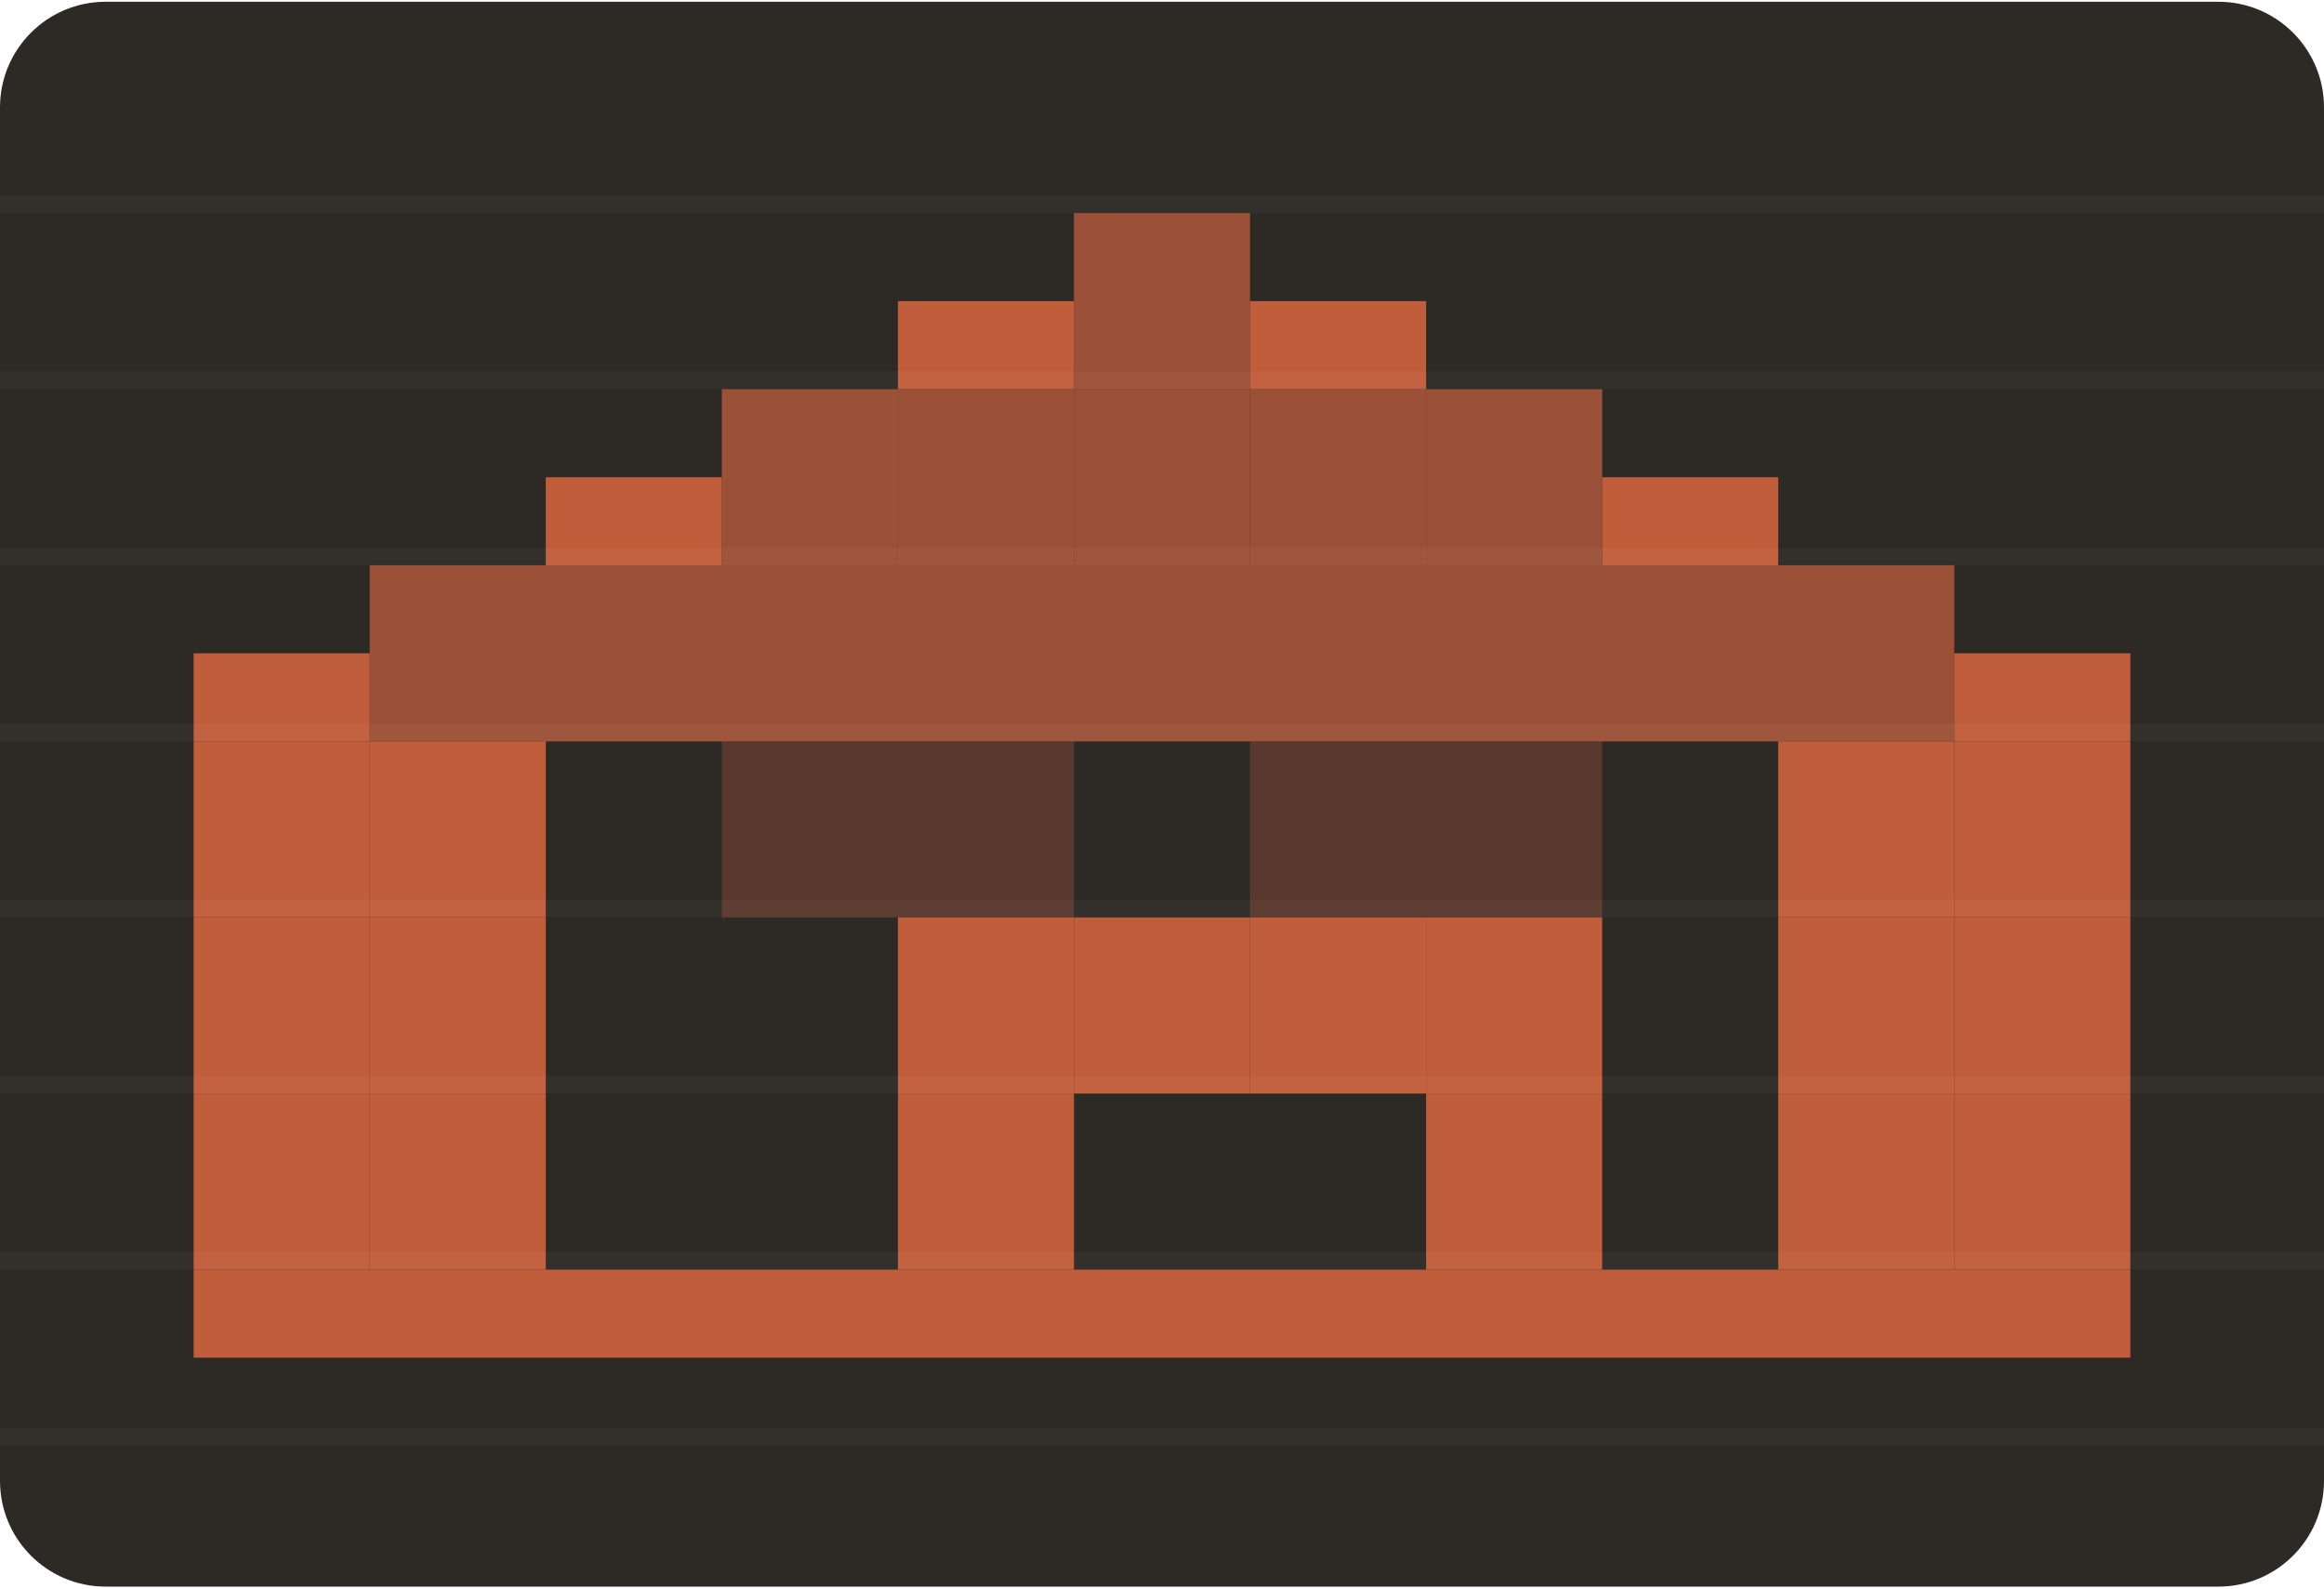
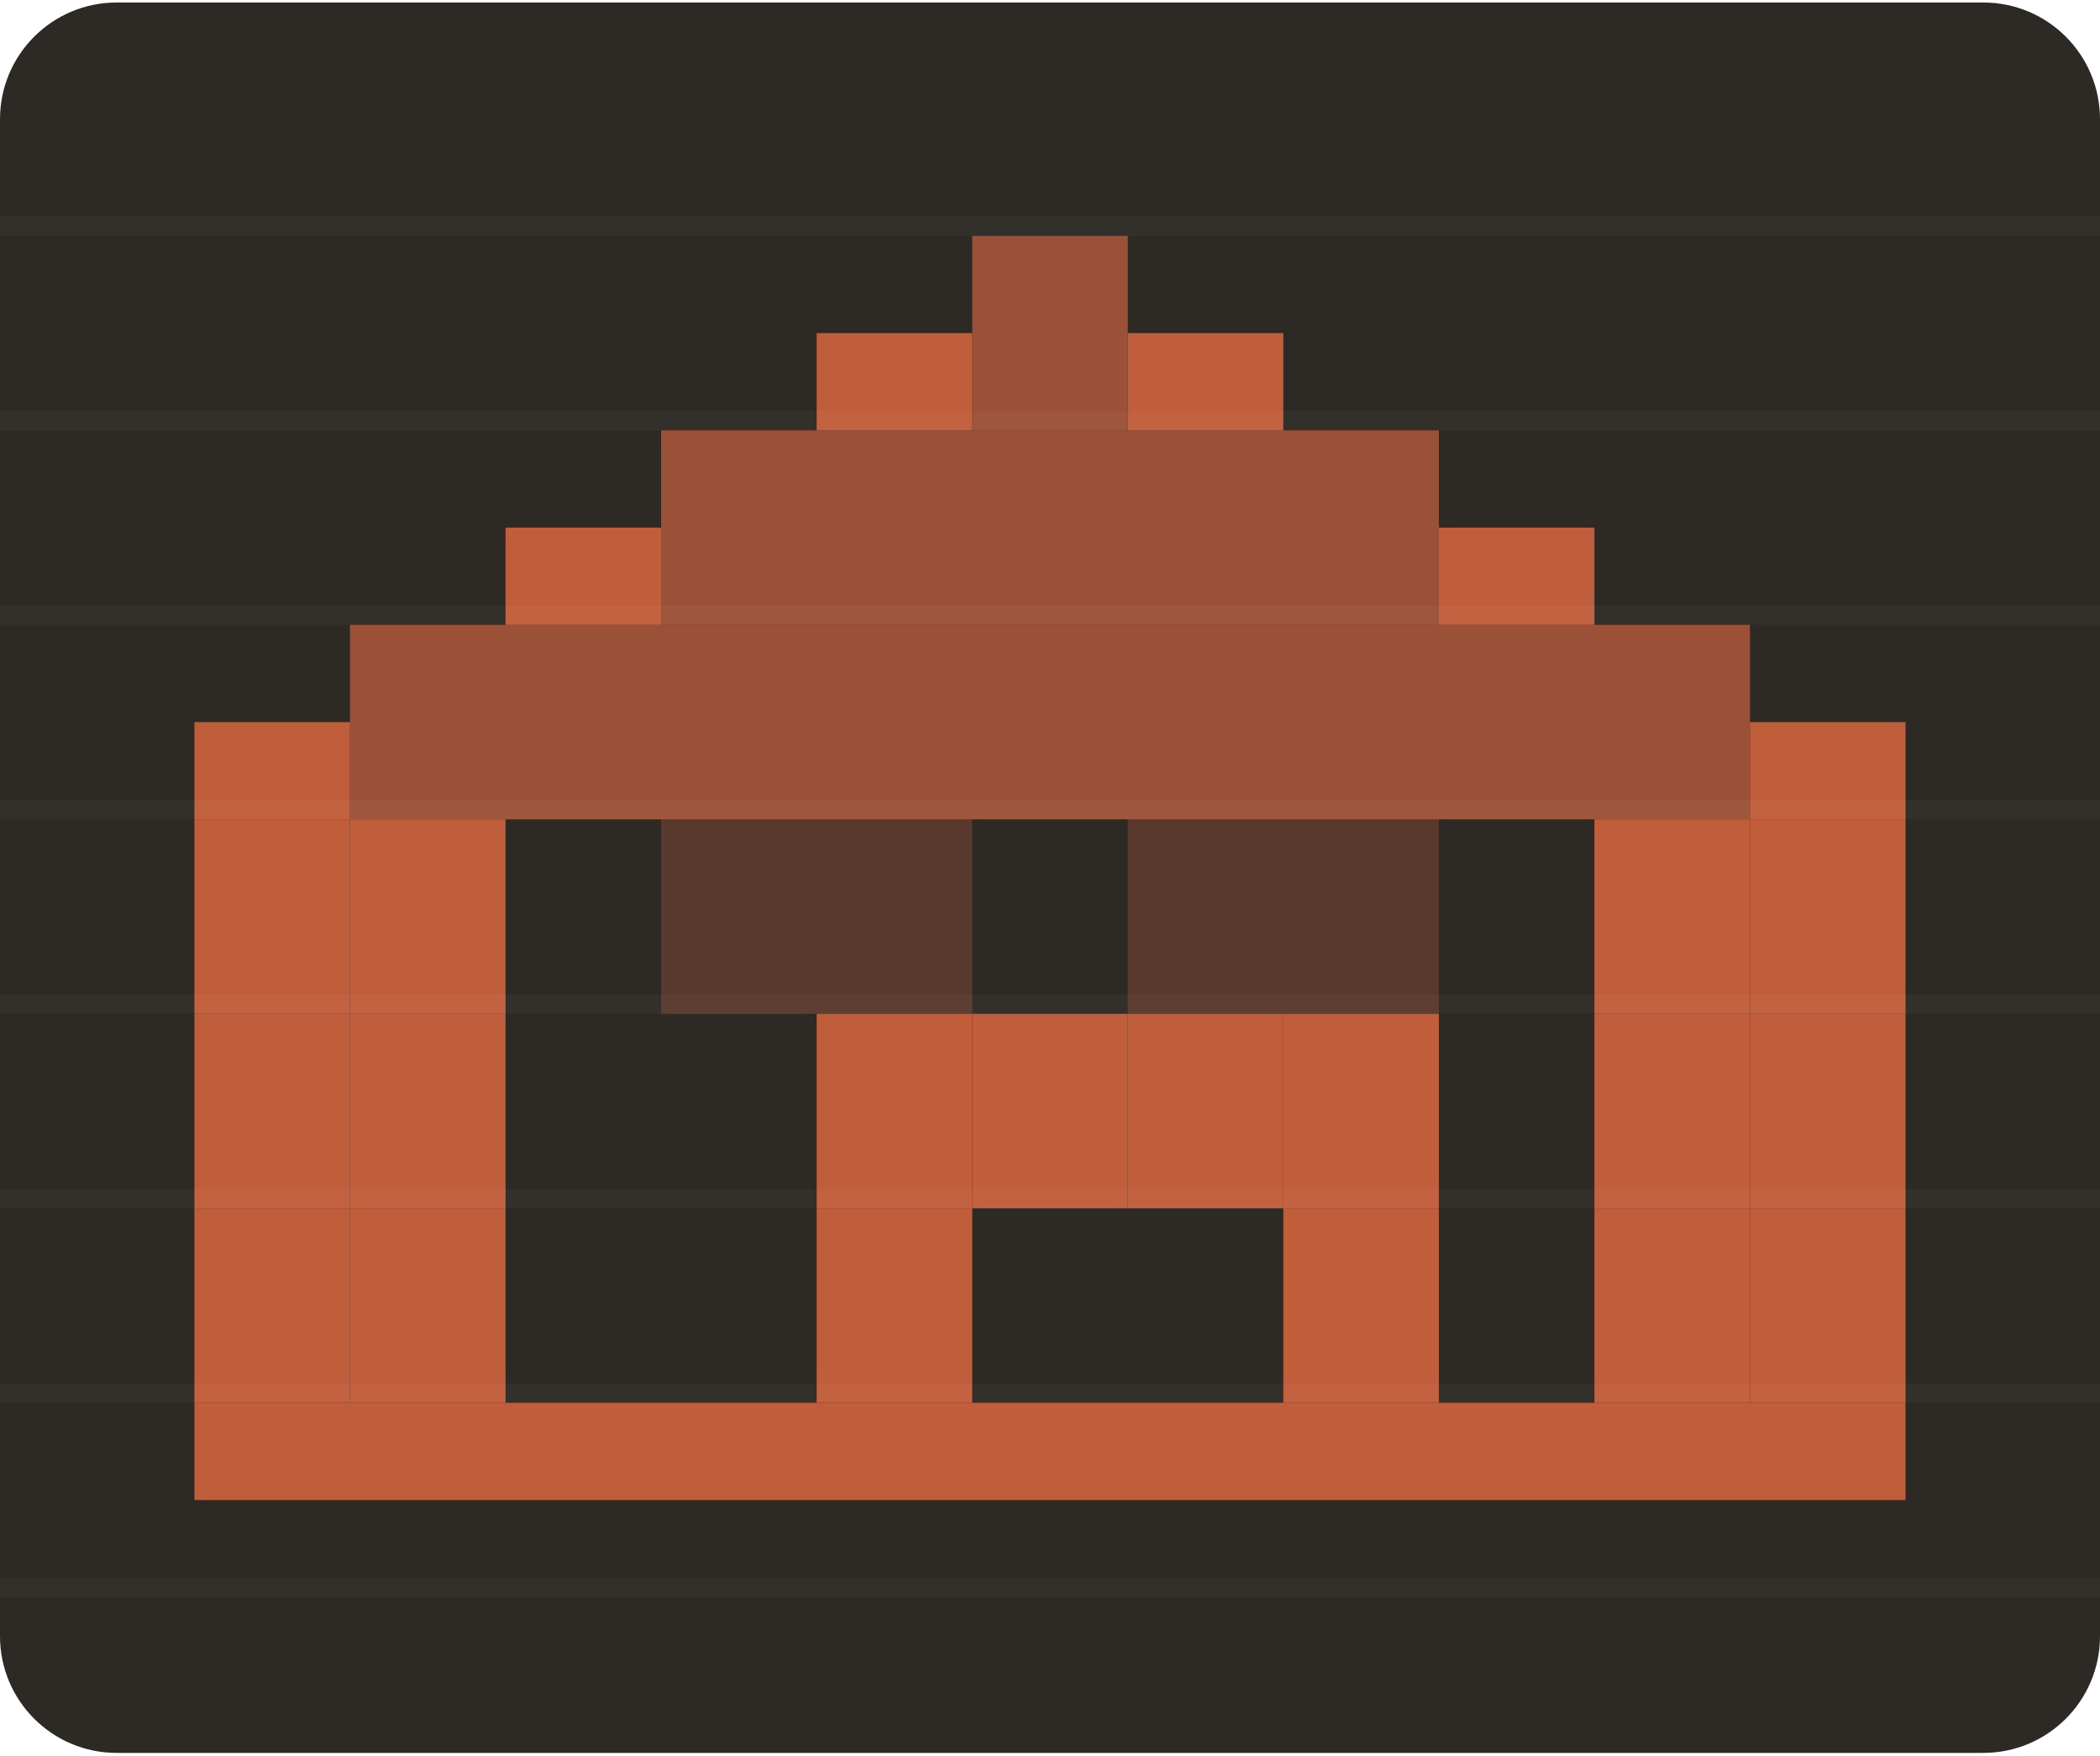
- <svg xmlns="http://www.w3.org/2000/svg" viewBox="0 0 132 90" width="180" height="123">
-   <rect x="0" y="0" width="132" height="90" rx="6" fill="#2d2a26" />
-   <rect x="51" y="17" width="10" height="5" fill="#c05e3c" />
-   <rect x="61" y="12" width="10" height="10" fill="#c05e3c" opacity="0.75" />
-   <rect x="71" y="17" width="10" height="5" fill="#c05e3c" />
-   <rect x="31" y="27" width="10" height="5" fill="#c05e3c" />
-   <rect x="41" y="22" width="10" height="10" fill="#c05e3c" opacity="0.75" />
-   <rect x="51" y="22" width="10" height="10" fill="#c05e3c" opacity="0.75" />
-   <rect x="61" y="22" width="10" height="10" fill="#c05e3c" opacity="0.75" />
-   <rect x="71" y="22" width="10" height="10" fill="#c05e3c" opacity="0.75" />
-   <rect x="81" y="22" width="10" height="10" fill="#c05e3c" opacity="0.75" />
-   <rect x="91" y="27" width="10" height="5" fill="#c05e3c" />
-   <rect x="11" y="37" width="10" height="5" fill="#c05e3c" />
-   <rect x="21" y="32" width="90" height="10" fill="#c05e3c" opacity="0.75" />
-   <rect x="111" y="37" width="10" height="5" fill="#c05e3c" />
-   <rect x="11" y="42" width="10" height="10" fill="#c05e3c" />
-   <rect x="21" y="42" width="10" height="10" fill="#c05e3c" />
-   <rect x="41" y="42" width="10" height="10" fill="#c05e3c" opacity="0.3" />
-   <rect x="51" y="42" width="10" height="10" fill="#c05e3c" opacity="0.3" />
-   <rect x="71" y="42" width="10" height="10" fill="#c05e3c" opacity="0.3" />
-   <rect x="81" y="42" width="10" height="10" fill="#c05e3c" opacity="0.3" />
-   <rect x="101" y="42" width="10" height="10" fill="#c05e3c" />
-   <rect x="111" y="42" width="10" height="10" fill="#c05e3c" />
-   <rect x="11" y="52" width="10" height="10" fill="#c05e3c" />
-   <rect x="21" y="52" width="10" height="10" fill="#c05e3c" />
-   <rect x="51" y="52" width="10" height="10" fill="#c05e3c" />
-   <rect x="61" y="52" width="10" height="10" fill="#c05e3c" />
-   <rect x="71" y="52" width="10" height="10" fill="#c05e3c" />
-   <rect x="81" y="52" width="10" height="10" fill="#c05e3c" />
-   <rect x="101" y="52" width="10" height="10" fill="#c05e3c" />
-   <rect x="111" y="52" width="10" height="10" fill="#c05e3c" />
-   <rect x="11" y="62" width="10" height="10" fill="#c05e3c" />
-   <rect x="21" y="62" width="10" height="10" fill="#c05e3c" />
-   <rect x="51" y="62" width="10" height="10" fill="#c05e3c" />
-   <rect x="81" y="62" width="10" height="10" fill="#c05e3c" />
-   <rect x="101" y="62" width="10" height="10" fill="#c05e3c" />
-   <rect x="111" y="62" width="10" height="10" fill="#c05e3c" />
-   <rect x="11" y="72" width="110" height="5" fill="#c05e3c" />
-   <rect x="0" y="11" width="132" height="1" fill="#faf6f1" opacity="0.03" />
-   <rect x="0" y="21" width="132" height="1" fill="#faf6f1" opacity="0.03" />
-   <rect x="0" y="31" width="132" height="1" fill="#faf6f1" opacity="0.03" />
-   <rect x="0" y="41" width="132" height="1" fill="#faf6f1" opacity="0.03" />
-   <rect x="0" y="51" width="132" height="1" fill="#faf6f1" opacity="0.03" />
-   <rect x="0" y="61" width="132" height="1" fill="#faf6f1" opacity="0.03" />
-   <rect x="0" y="71" width="132" height="1" fill="#faf6f1" opacity="0.03" />
-   <rect x="0" y="81" width="132" height="1" fill="#faf6f1" opacity="0.03" />
+ <svg xmlns="http://www.w3.org/2000/svg" viewBox="0 0 108 90" width="140" height="117">
+   <rect x="0" y="0" width="108" height="90" rx="6" fill="#2d2a26" />
+   <rect x="42" y="17" width="8" height="5" fill="#c05e3c" />
+   <rect x="50" y="12" width="8" height="10" fill="#c05e3c" opacity="0.75" />
+   <rect x="58" y="17" width="8" height="5" fill="#c05e3c" />
+   <rect x="26" y="27" width="8" height="5" fill="#c05e3c" />
+   <rect x="34" y="22" width="40" height="10" fill="#c05e3c" opacity="0.75" />
+   <rect x="74" y="27" width="8" height="5" fill="#c05e3c" />
+   <rect x="10" y="37" width="8" height="5" fill="#c05e3c" />
+   <rect x="18" y="32" width="72" height="10" fill="#c05e3c" opacity="0.75" />
+   <rect x="90" y="37" width="8" height="5" fill="#c05e3c" />
+   <rect x="10" y="42" width="8" height="10" fill="#c05e3c" />
+   <rect x="18" y="42" width="8" height="10" fill="#c05e3c" />
+   <rect x="34" y="42" width="8" height="10" fill="#c05e3c" opacity="0.3" />
+   <rect x="42" y="42" width="8" height="10" fill="#c05e3c" opacity="0.3" />
+   <rect x="58" y="42" width="8" height="10" fill="#c05e3c" opacity="0.3" />
+   <rect x="66" y="42" width="8" height="10" fill="#c05e3c" opacity="0.3" />
+   <rect x="82" y="42" width="8" height="10" fill="#c05e3c" />
+   <rect x="90" y="42" width="8" height="10" fill="#c05e3c" />
+   <rect x="10" y="52" width="8" height="10" fill="#c05e3c" />
+   <rect x="18" y="52" width="8" height="10" fill="#c05e3c" />
+   <rect x="42" y="52" width="8" height="10" fill="#c05e3c" />
+   <rect x="50" y="52" width="8" height="10" fill="#c05e3c" />
+   <rect x="58" y="52" width="8" height="10" fill="#c05e3c" />
+   <rect x="66" y="52" width="8" height="10" fill="#c05e3c" />
+   <rect x="82" y="52" width="8" height="10" fill="#c05e3c" />
+   <rect x="90" y="52" width="8" height="10" fill="#c05e3c" />
+   <rect x="10" y="62" width="8" height="10" fill="#c05e3c" />
+   <rect x="18" y="62" width="8" height="10" fill="#c05e3c" />
+   <rect x="42" y="62" width="8" height="10" fill="#c05e3c" />
+   <rect x="66" y="62" width="8" height="10" fill="#c05e3c" />
+   <rect x="82" y="62" width="8" height="10" fill="#c05e3c" />
+   <rect x="90" y="62" width="8" height="10" fill="#c05e3c" />
+   <rect x="10" y="72" width="88" height="5" fill="#c05e3c" />
+   <rect x="0" y="11" width="108" height="1" fill="#faf6f1" opacity="0.03" />
+   <rect x="0" y="21" width="108" height="1" fill="#faf6f1" opacity="0.03" />
+   <rect x="0" y="31" width="108" height="1" fill="#faf6f1" opacity="0.03" />
+   <rect x="0" y="41" width="108" height="1" fill="#faf6f1" opacity="0.03" />
+   <rect x="0" y="51" width="108" height="1" fill="#faf6f1" opacity="0.03" />
+   <rect x="0" y="61" width="108" height="1" fill="#faf6f1" opacity="0.03" />
+   <rect x="0" y="71" width="108" height="1" fill="#faf6f1" opacity="0.03" />
+   <rect x="0" y="81" width="108" height="1" fill="#faf6f1" opacity="0.03" />
</svg>
